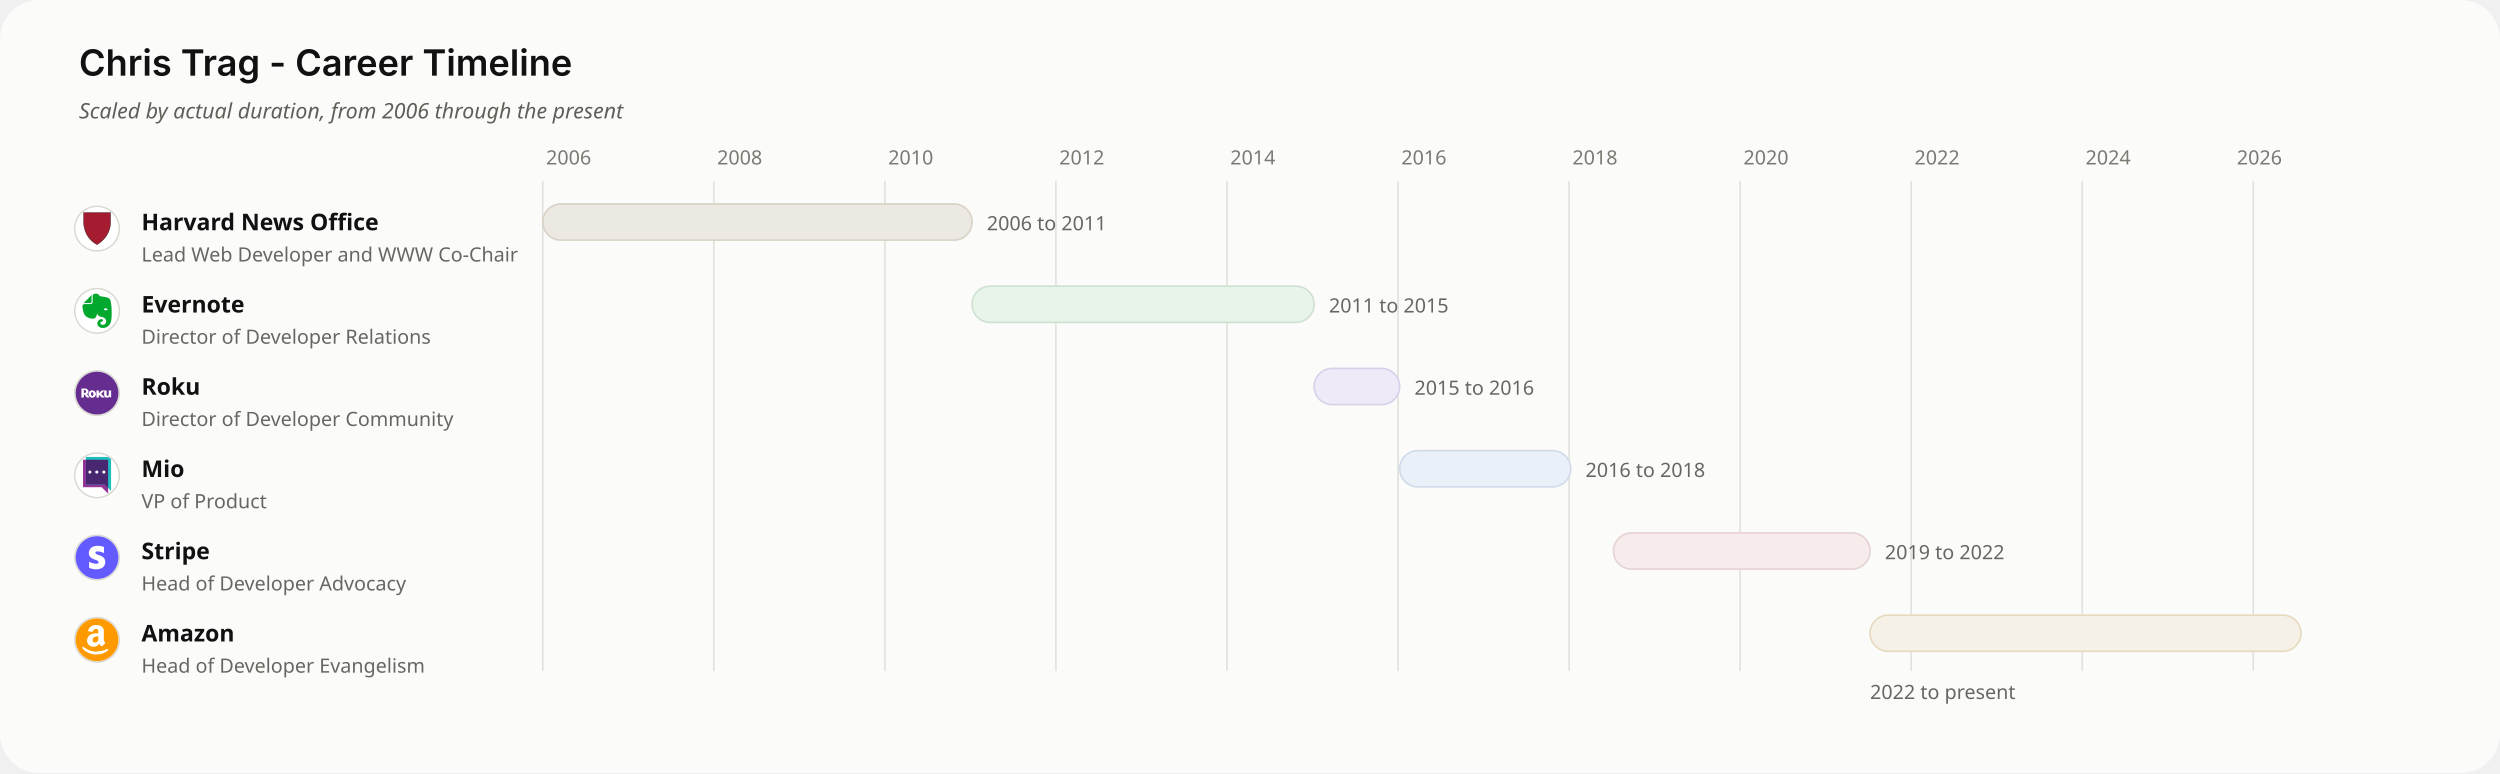
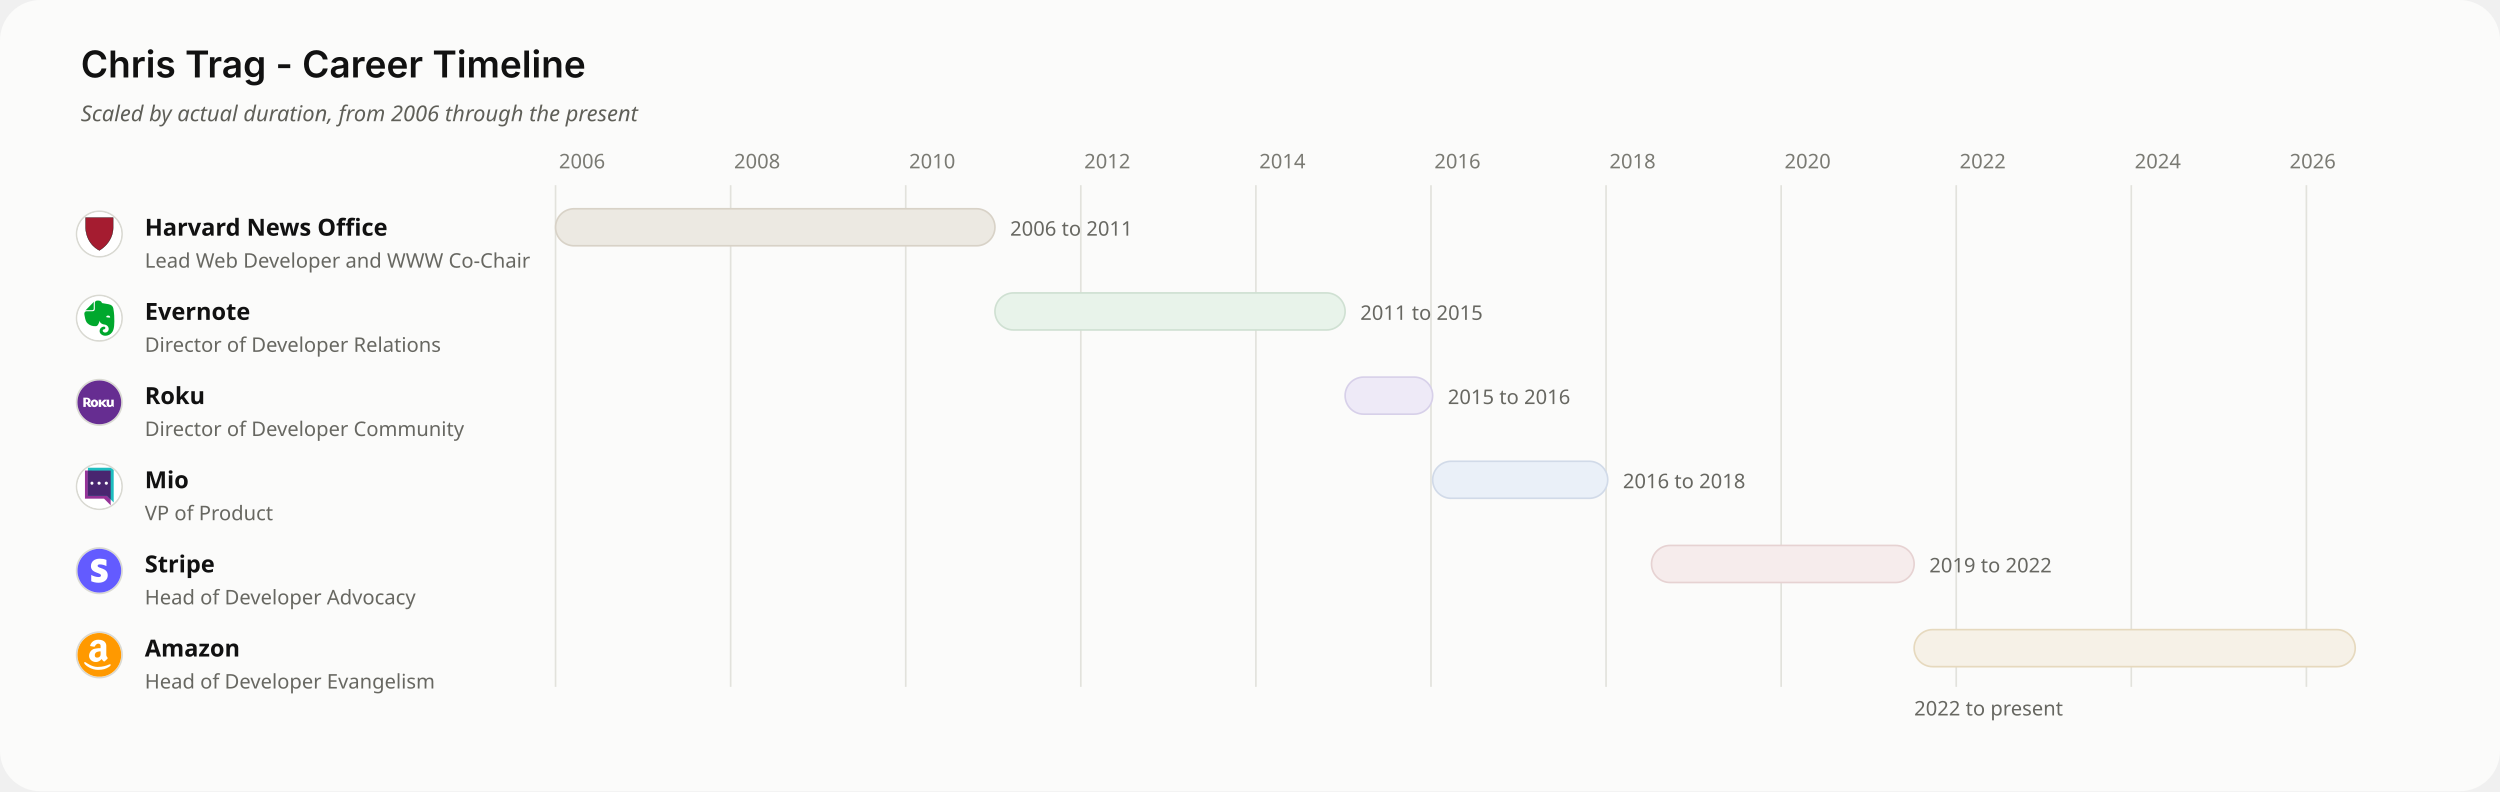
- <svg xmlns="http://www.w3.org/2000/svg" width="1520" height="470" viewBox="0 0 1520 470" fill="none">
-   <rect width="1520" height="470" rx="24" fill="#FBFBFA" />
+ <svg xmlns="http://www.w3.org/2000/svg" width="1485" height="470" viewBox="0 0 1485 470" fill="none">
+   <rect width="1485" height="470" rx="24" fill="#FBFBFA" />
  <text x="48" y="46" fill="#111111" font-family="ui-sans-serif, system-ui, -apple-system, BlinkMacSystemFont, 'Segoe UI', sans-serif" font-size="22" font-weight="600">Chris Trag - Career Timeline</text>
  <text x="48" y="72" fill="#5F5F58" font-family="ui-sans-serif, system-ui, sans-serif" font-size="13" font-style="italic">Scaled by actual duration, from 2006 through the present</text>
  <g font-family="ui-sans-serif, system-ui, sans-serif" font-size="12" fill="#7A7A73">
    <text x="332" y="100">2006</text>
    <text x="436" y="100">2008</text>
    <text x="540" y="100">2010</text>
    <text x="644" y="100">2012</text>
    <text x="748" y="100">2014</text>
    <text x="852" y="100">2016</text>
    <text x="956" y="100">2018</text>
    <text x="1060" y="100">2020</text>
    <text x="1164" y="100">2022</text>
    <text x="1268" y="100">2024</text>
    <text x="1360" y="100">2026</text>
  </g>
  <g stroke="#E2E2DC" stroke-width="1">
    <line x1="330" y1="110" x2="330" y2="408" />
    <line x1="434" y1="110" x2="434" y2="408" />
    <line x1="538" y1="110" x2="538" y2="408" />
    <line x1="642" y1="110" x2="642" y2="408" />
    <line x1="746" y1="110" x2="746" y2="408" />
    <line x1="850" y1="110" x2="850" y2="408" />
    <line x1="954" y1="110" x2="954" y2="408" />
    <line x1="1058" y1="110" x2="1058" y2="408" />
    <line x1="1162" y1="110" x2="1162" y2="408" />
    <line x1="1266" y1="110" x2="1266" y2="408" />
    <line x1="1370" y1="110" x2="1370" y2="408" />
  </g>
  <defs>
    <clipPath id="clipHarvard">
      <circle cx="59" cy="139" r="13" />
    </clipPath>
    <clipPath id="clipEvernote">
      <circle cx="59" cy="189" r="13" />
    </clipPath>
    <clipPath id="clipRoku">
      <circle cx="59" cy="239" r="13" />
    </clipPath>
    <clipPath id="clipMio">
      <circle cx="59" cy="289" r="13" />
    </clipPath>
    <clipPath id="clipStripe">
      <circle cx="59" cy="339" r="13" />
    </clipPath>
    <clipPath id="clipAmazon">
      <circle cx="59" cy="389" r="13" />
    </clipPath>
  </defs>
  <g font-family="ui-sans-serif, system-ui, sans-serif">
    <circle cx="59" cy="139" r="13.5" fill="white" stroke="#D9D9D2" />
    <g clip-path="url(#clipHarvard)">
      <svg x="46" y="126" width="26" height="26" viewBox="0 0 512 512">
        <rect width="512" height="512" fill="white" />
        <path d="M95.203 64.226H417.623V186.029C417.623 241.694 396.679 360.194 257.788 448.38C257.788 448.38 106.77 385.55 95.196 186.029L95.203 64.226Z" fill="#A51C30" />
        <path d="M257.242 450.017L256.14 449.466C255.038 448.915 104.574 383.879 93 186.011V62H419.28V185.462C419.28 233.965 403.848 357.42 258.341 448.917L257.242 450.017ZM96.852 65.849V185.451C107.875 372.842 244.565 440.083 257.242 445.595C399.991 354.652 415.425 233.398 415.425 185.451V65.849H96.852Z" fill="black" />
      </svg>
    </g>
    <text x="86" y="140" fill="#111111" font-size="14" font-weight="600">Harvard News Office</text>
    <text x="86" y="159" fill="#676761" font-size="12">Lead Web Developer and WWW Co-Chair</text>
    <rect x="330" y="124" width="261" height="22" rx="11" fill="#ECE9E2" stroke="#D8D2C7" />
    <text x="600" y="140" fill="#676761" font-size="12">2006 to 2011</text>
    <circle cx="59" cy="189" r="13.5" fill="white" stroke="#D9D9D2" />
    <g clip-path="url(#clipEvernote)">
      <svg x="46" y="176" width="26" height="26" viewBox="0 0 512 512">
        <rect width="512" height="512" fill="white" />
        <path d="M190.444 142.59C190.444 146.673 190.109 153.5 185.993 157.917C181.576 162 174.749 162.334 170.667 162.334H127.03C114.414 162.334 106.918 162.334 101.798 163.003C99.087 163.338 95.674 164.71 93.967 165.379C93.298 165.714 93.298 165.379 93.632 165.045L193.155 63.849C193.489 63.515 193.824 63.515 193.489 64.184C192.82 65.891 191.448 69.304 191.113 72.015C190.444 77.135 190.444 84.631 190.444 97.247V142.59ZM283.173 448.753C271.594 441.257 265.437 431.352 263.061 425.228C260.685 419.438 259.313 412.946 259.313 406.488C259.313 378.177 282.504 355.02 311.149 355.02C319.682 355.02 326.475 361.847 326.475 370.347C326.475 376.136 323.397 380.921 318.645 383.632C316.938 384.669 314.562 385.339 312.855 385.673C311.149 386.008 304.69 386.711 301.611 389.421C298.198 392.165 295.488 396.583 295.488 401.368C295.488 406.488 297.529 411.273 300.942 414.653C307.066 420.777 315.265 424.19 324.133 424.19C347.323 424.19 366.063 405.45 366.063 382.26C366.063 361.479 352.075 343.04 333.67 334.875C330.959 333.503 326.509 332.499 322.426 331.461C317.306 330.424 312.554 329.755 312.186 329.755C297.83 328.048 262.024 316.804 259.648 285.114C259.648 285.114 249.073 332.834 227.924 345.784C225.882 346.821 223.138 347.825 220.093 348.528C217.048 349.231 213.601 349.532 212.597 349.532C178.163 351.573 141.687 340.664 116.455 314.763C116.455 314.763 99.422 300.775 90.554 261.589C88.512 252.051 84.43 234.985 82.02 218.955C80.983 213.166 80.648 208.749 80.314 204.633C80.314 187.934 90.554 176.69 103.504 174.984C103.839 174.984 104.876 174.984 105.546 174.984C113.376 174.984 173.043 174.984 173.043 174.984C184.989 174.984 191.782 171.905 196.233 167.822C202.022 162.368 203.395 154.537 203.395 145.334C203.395 145.334 203.395 83.292 203.395 75.428C203.395 75.093 203.395 73.721 203.395 73.387C205.101 60.771 216.345 50.196 233.044 50.196C233.044 50.196 238.164 50.196 241.242 50.196C244.656 50.196 248.738 50.531 252.486 50.865C255.23 51.2 257.606 51.903 261.689 52.907C282.47 58.027 286.921 79.142 286.921 79.142C286.921 79.142 326.141 85.969 345.918 89.382C364.658 92.796 411.039 95.874 419.907 142.557C440.688 253.691 428.106 361.445 427.068 361.445C412.411 466.455 325.137 461.335 325.137 461.335C306.33 461.369 292.375 455.212 283.173 448.753ZM361.579 225.447C350.335 224.41 340.798 228.861 337.385 237.394C336.715 239.101 336.013 241.142 336.347 242.179C336.682 243.217 337.385 243.551 338.054 243.886C342.136 245.927 348.963 246.965 358.835 247.969C368.707 249.006 375.534 249.675 379.984 249.006C380.654 249.006 381.356 248.671 382.026 247.634C382.695 246.597 382.36 244.555 382.36 242.849C381.022 233.278 372.823 226.786 361.579 225.447Z" fill="#00A82D" />
      </svg>
    </g>
    <text x="86" y="190" fill="#111111" font-size="14" font-weight="600">Evernote</text>
    <text x="86" y="209" fill="#676761" font-size="12">Director of Developer Relations</text>
    <rect x="591" y="174" width="208" height="22" rx="11" fill="#E8F3EA" stroke="#CFE0D2" />
    <text x="808" y="190" fill="#676761" font-size="12">2011 to 2015</text>
    <circle cx="59" cy="239" r="13.5" fill="white" stroke="#D9D9D2" />
    <g clip-path="url(#clipRoku)">
      <svg x="46" y="226" width="26" height="26" viewBox="0 0 512 512">
        <rect width="512" height="512" fill="#662D91" />
        <path d="M165.801 309.272H132.905L106.724 273.206H97.972V309.197H69V201H110.497C134.414 201 153.955 217.23 153.955 237.141C153.955 249.313 146.486 260.208 135.093 266.82L165.801 309.272ZM124.983 237.141C125.058 227.148 116.91 219.033 106.875 218.958H97.972V255.173H106.951C116.91 255.098 124.983 247.059 124.983 237.141Z" fill="white" />
        <path d="M243.061 266.82C243.136 291.314 223.368 311.225 198.772 311.376C174.176 311.526 154.182 291.765 154.031 267.27C153.88 242.776 173.723 222.865 198.319 222.714H198.395C222.916 222.564 242.91 242.325 242.985 266.745C243.061 266.745 243.061 266.82 243.061 266.82ZM198.47 243.678C190.774 243.678 184.286 254.046 184.286 266.895C184.286 279.743 190.774 290.112 198.47 290.112C206.317 290.112 212.806 279.743 212.806 266.895C212.806 254.046 206.317 243.678 198.47 243.678Z" fill="white" />
        <path d="M311.115 224.518L277.767 257.803V224.443H248.795V309.197H277.767V274.784L312.624 309.197H349.066L304.778 265.092L341.446 228.575V278.917C341.446 295.597 351.481 311 376.907 311C388.979 311 399.994 304.163 405.427 298.001L418.479 309.197H424.666V224.518H395.694V279.368C392.449 285.003 387.847 288.609 380.83 288.609C373.663 288.609 370.418 284.402 370.418 270.952V224.518H311.115Z" fill="white" />
      </svg>
    </g>
    <text x="86" y="240" fill="#111111" font-size="14" font-weight="600">Roku</text>
    <text x="86" y="259" fill="#676761" font-size="12">Director of Developer Community</text>
    <rect x="799" y="224" width="52" height="22" rx="11" fill="#EEEAF7" stroke="#D7D0E9" />
    <text x="860" y="240" fill="#676761" font-size="12">2015 to 2016</text>
    <circle cx="59" cy="289" r="13.5" fill="white" stroke="#D9D9D2" />
    <g clip-path="url(#clipMio)">
      <svg x="46" y="276" width="26" height="26" viewBox="0 0 652 652">
        <rect width="652" height="652" fill="white" />
        <path d="M495 88V606L396.437 507.254H112V88H493.958" fill="#963398" />
        <path d="M540 46V564L441.126 465.084H156V46H540Z" fill="#1EBDBF" />
        <path d="M156 88V465.529H440.935L495 520V89.047L156 88Z" fill="#492670" />
        <path d="M238.655 276.5C238.655 289.578 228.639 300 216.327 300C204.016 300 194 289.374 194 276.5C194 263.422 204.016 253 216.327 253C228.639 253 238.655 263.422 238.655 276.5ZM346.119 276.704C345.91 289.578 335.268 299.796 322.122 299.591C308.976 299.387 298.543 288.965 298.543 276.091C298.543 263.217 309.185 253 322.331 253C328.591 253 334.851 255.657 339.233 259.948C343.823 264.443 346.327 270.37 346.119 276.704ZM454 276.704C453.791 289.578 442.941 299.796 430.003 299.591C416.857 299.387 406.424 288.965 406.424 276.091C406.424 263.217 417.066 253 430.212 253C436.472 253 442.732 255.657 447.114 259.948C451.496 264.239 454 270.37 454 276.704Z" fill="white" />
      </svg>
    </g>
    <text x="86" y="290" fill="#111111" font-size="14" font-weight="600">Mio</text>
    <text x="86" y="309" fill="#676761" font-size="12">VP of Product</text>
    <rect x="851" y="274" width="104" height="22" rx="11" fill="#EAF0F8" stroke="#D1DAE8" />
    <text x="964" y="290" fill="#676761" font-size="12">2016 to 2018</text>
    <circle cx="59" cy="339" r="13.5" fill="white" stroke="#D9D9D2" />
    <g clip-path="url(#clipStripe)">
      <svg x="46" y="326" width="26" height="26" viewBox="0 0 400 400">
        <path fill-rule="evenodd" clip-rule="evenodd" fill="#635bff" d="M0 0h400v400H0z" />
        <path d="M184.4 155.5c0-9.4 7.7-13.1 20.5-13.1 18.4 0 41.6 5.6 60 15.5v-56.8C244.8 93.1 225 90 205 90c-49.1 0-81.7 25.6-81.7 68.4 0 66.7 91.9 56.1 91.9 84.9 0 11.1-9.7 14.7-23.2 14.7-20.1 0-45.7-8.2-66-19.3v57.5c22.5 9.7 45.2 13.8 66 13.8 50.3 0 84.9-24.9 84.9-68.2-.4-72-92.5-59.2-92.5-86.3z" fill="#fff" />
      </svg>
    </g>
    <text x="86" y="340" fill="#111111" font-size="14" font-weight="600">Stripe</text>
    <text x="86" y="359" fill="#676761" font-size="12">Head of Developer Advocacy</text>
    <rect x="981" y="324" width="156" height="22" rx="11" fill="#F6ECEC" stroke="#E6D2D2" />
    <text x="1146" y="340" fill="#676761" font-size="12">2019 to 2022</text>
    <circle cx="59" cy="389" r="13.5" fill="white" stroke="#D9D9D2" />
    <g clip-path="url(#clipAmazon)">
      <svg x="46" y="376" width="26" height="26" viewBox="0 0 512 512">
        <rect width="512" height="512" fill="white" />
        <path fill-rule="evenodd" clip-rule="evenodd" d="M265.087 214.025C253.657 215.103 228.558 218.588 216.201 228.874C199.899 242.439 193.311 288 228.678 288C234.195 288 239.008 287.442 243.222 286.498C259.511 282.871 271 268.202 271 251.467V219.423C271 216.227 268.26 213.721 265.087 214.025Z" fill="#FF9900" />
        <path fill-rule="evenodd" clip-rule="evenodd" d="M0 -1V511H512V-1H0ZM242.671 124.866C221.214 124.866 207.495 148.132 202.771 157.686C201.6 160.067 199 161.374 196.387 160.933L153.34 153.659C149.775 153.062 147.519 149.498 148.557 146.032C153.975 127.932 175.103 78.573 244.427 78.573C329.314 78.573 337.382 133.289 337.382 146.616V257.465C337.382 257.465 337.029 266.936 345.449 278.863C348.149 282.668 350.333 285.696 352.064 288.039C355.044 292.079 354.541 297.694 350.905 301.159L319.515 331.064C315.815 334.567 310.054 334.761 306.186 331.442C302.184 328.011 297.24 323.435 293.541 318.844C290.089 314.572 287.414 310.692 285.536 307.764C283.996 305.371 280.568 305.262 278.871 307.53C271.291 317.76 250.86 339.544 214.621 339.544C167.265 339.544 135.701 301.306 135.701 268.339C135.701 235.363 156.745 193.265 202.345 183.795C234.346 177.156 255.118 177.411 264.664 178.167C267.959 178.424 270.741 175.811 270.741 172.515V146.971C270.741 146.971 269.692 124.879 242.671 124.866ZM359.145 402.681C331.427 418.11 304.415 431.427 240.241 431.427C162.261 431.427 99.918 381.813 87.653 366.727C75.374 351.639 79.402 343.927 79.402 343.927C79.402 343.927 84.136 334.626 97.465 343.927C110.793 353.213 173.235 397.069 235.322 397.069C297.41 397.069 340.544 380.578 354.58 374.61C368.603 368.655 384.397 361.197 388.256 368.432C392.112 375.673 386.85 387.243 359.145 402.681Z" fill="#FF9900" />
      </svg>
    </g>
    <text x="86" y="390" fill="#111111" font-size="14" font-weight="600">Amazon</text>
    <text x="86" y="409" fill="#676761" font-size="12">Head of Developer Evangelism</text>
    <rect x="1137" y="374" width="262" height="22" rx="11" fill="#F6F1E7" stroke="#E6D9BE" />
    <text x="1137" y="425" fill="#676761" font-size="12">2022 to present</text>
  </g>
</svg>
